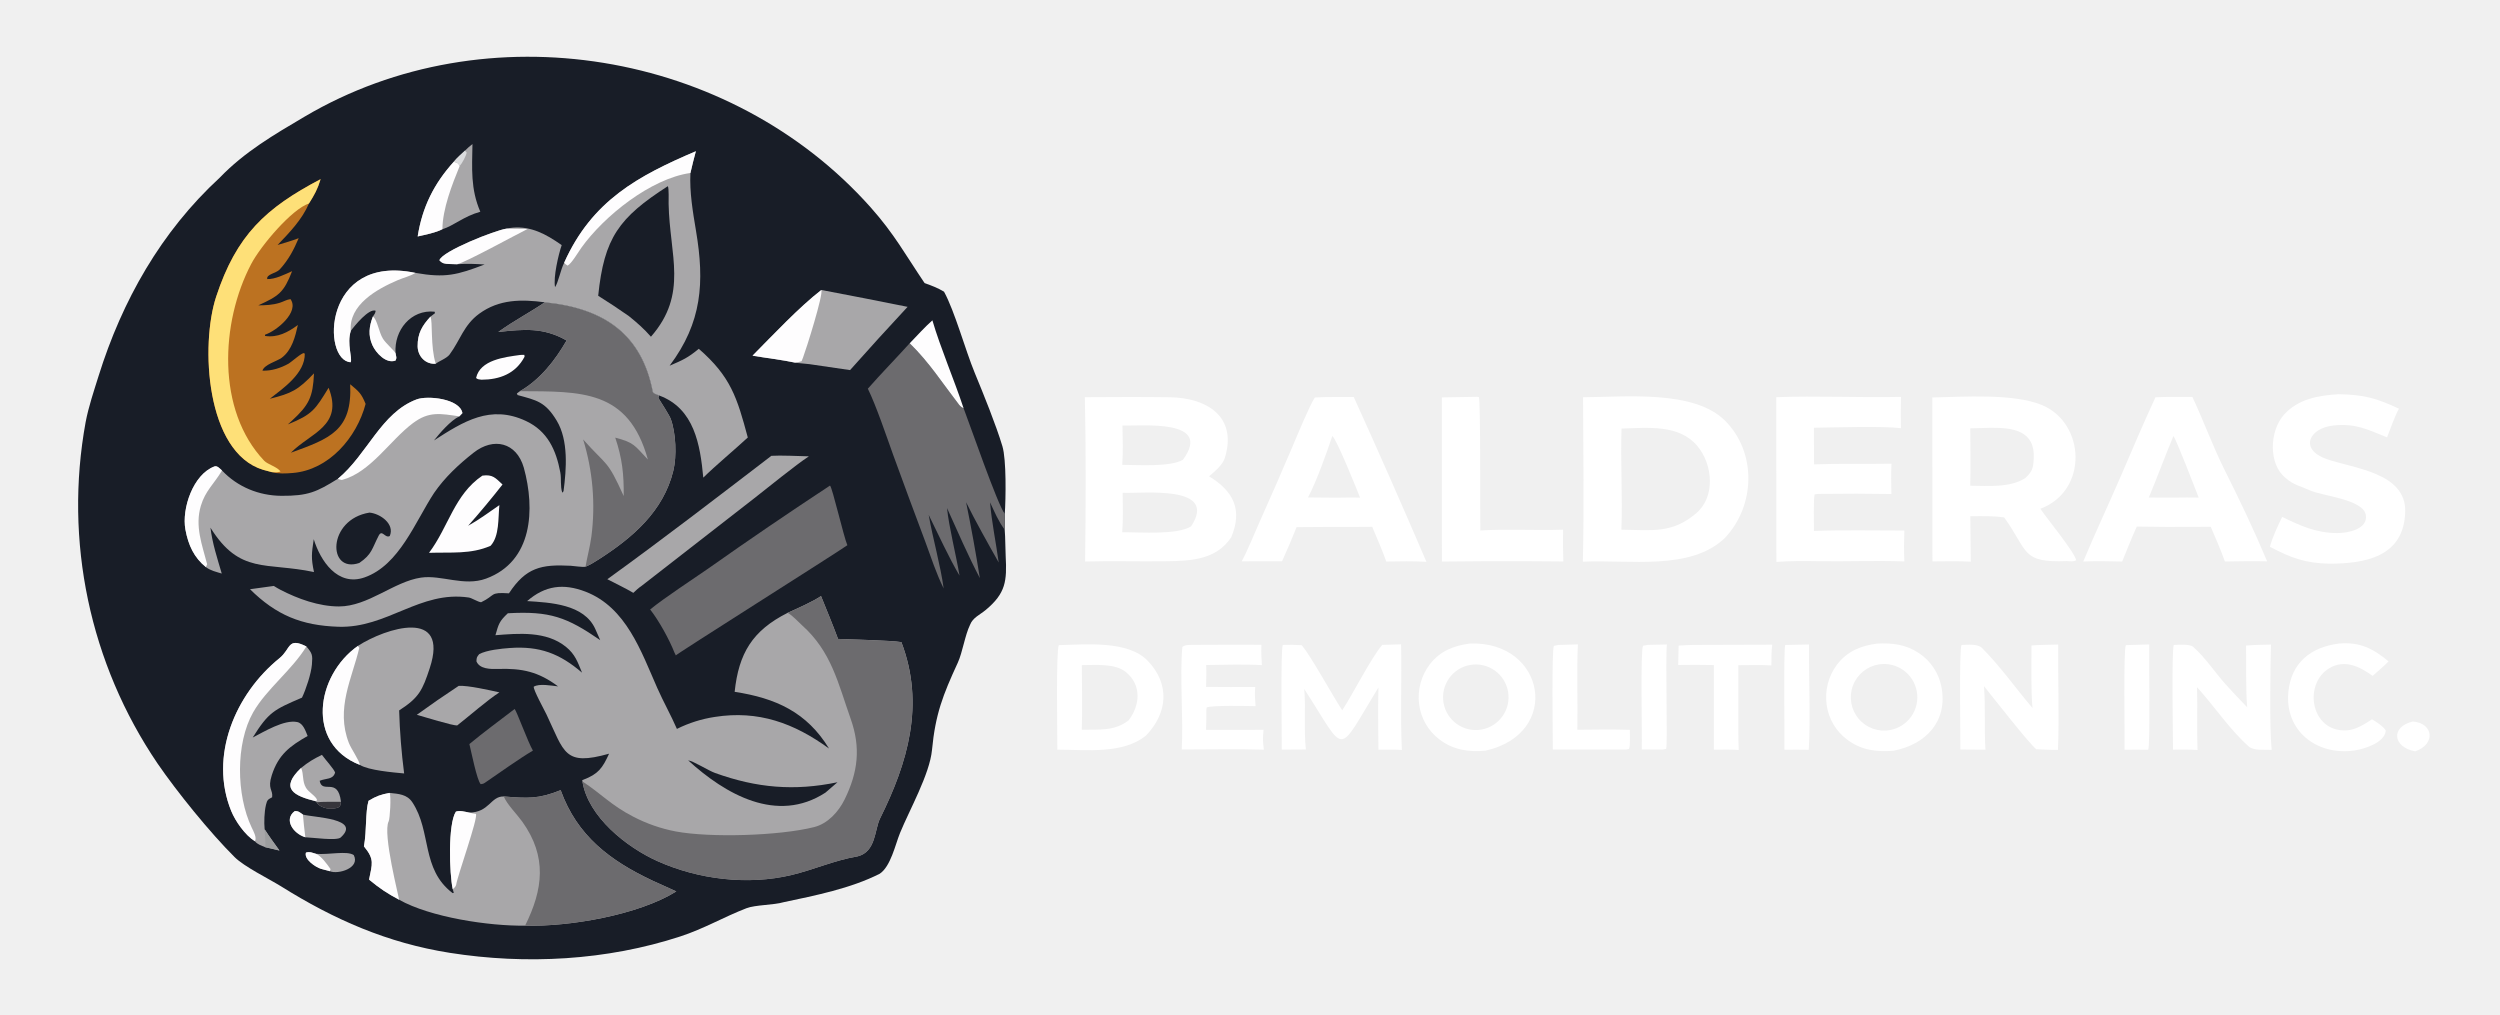
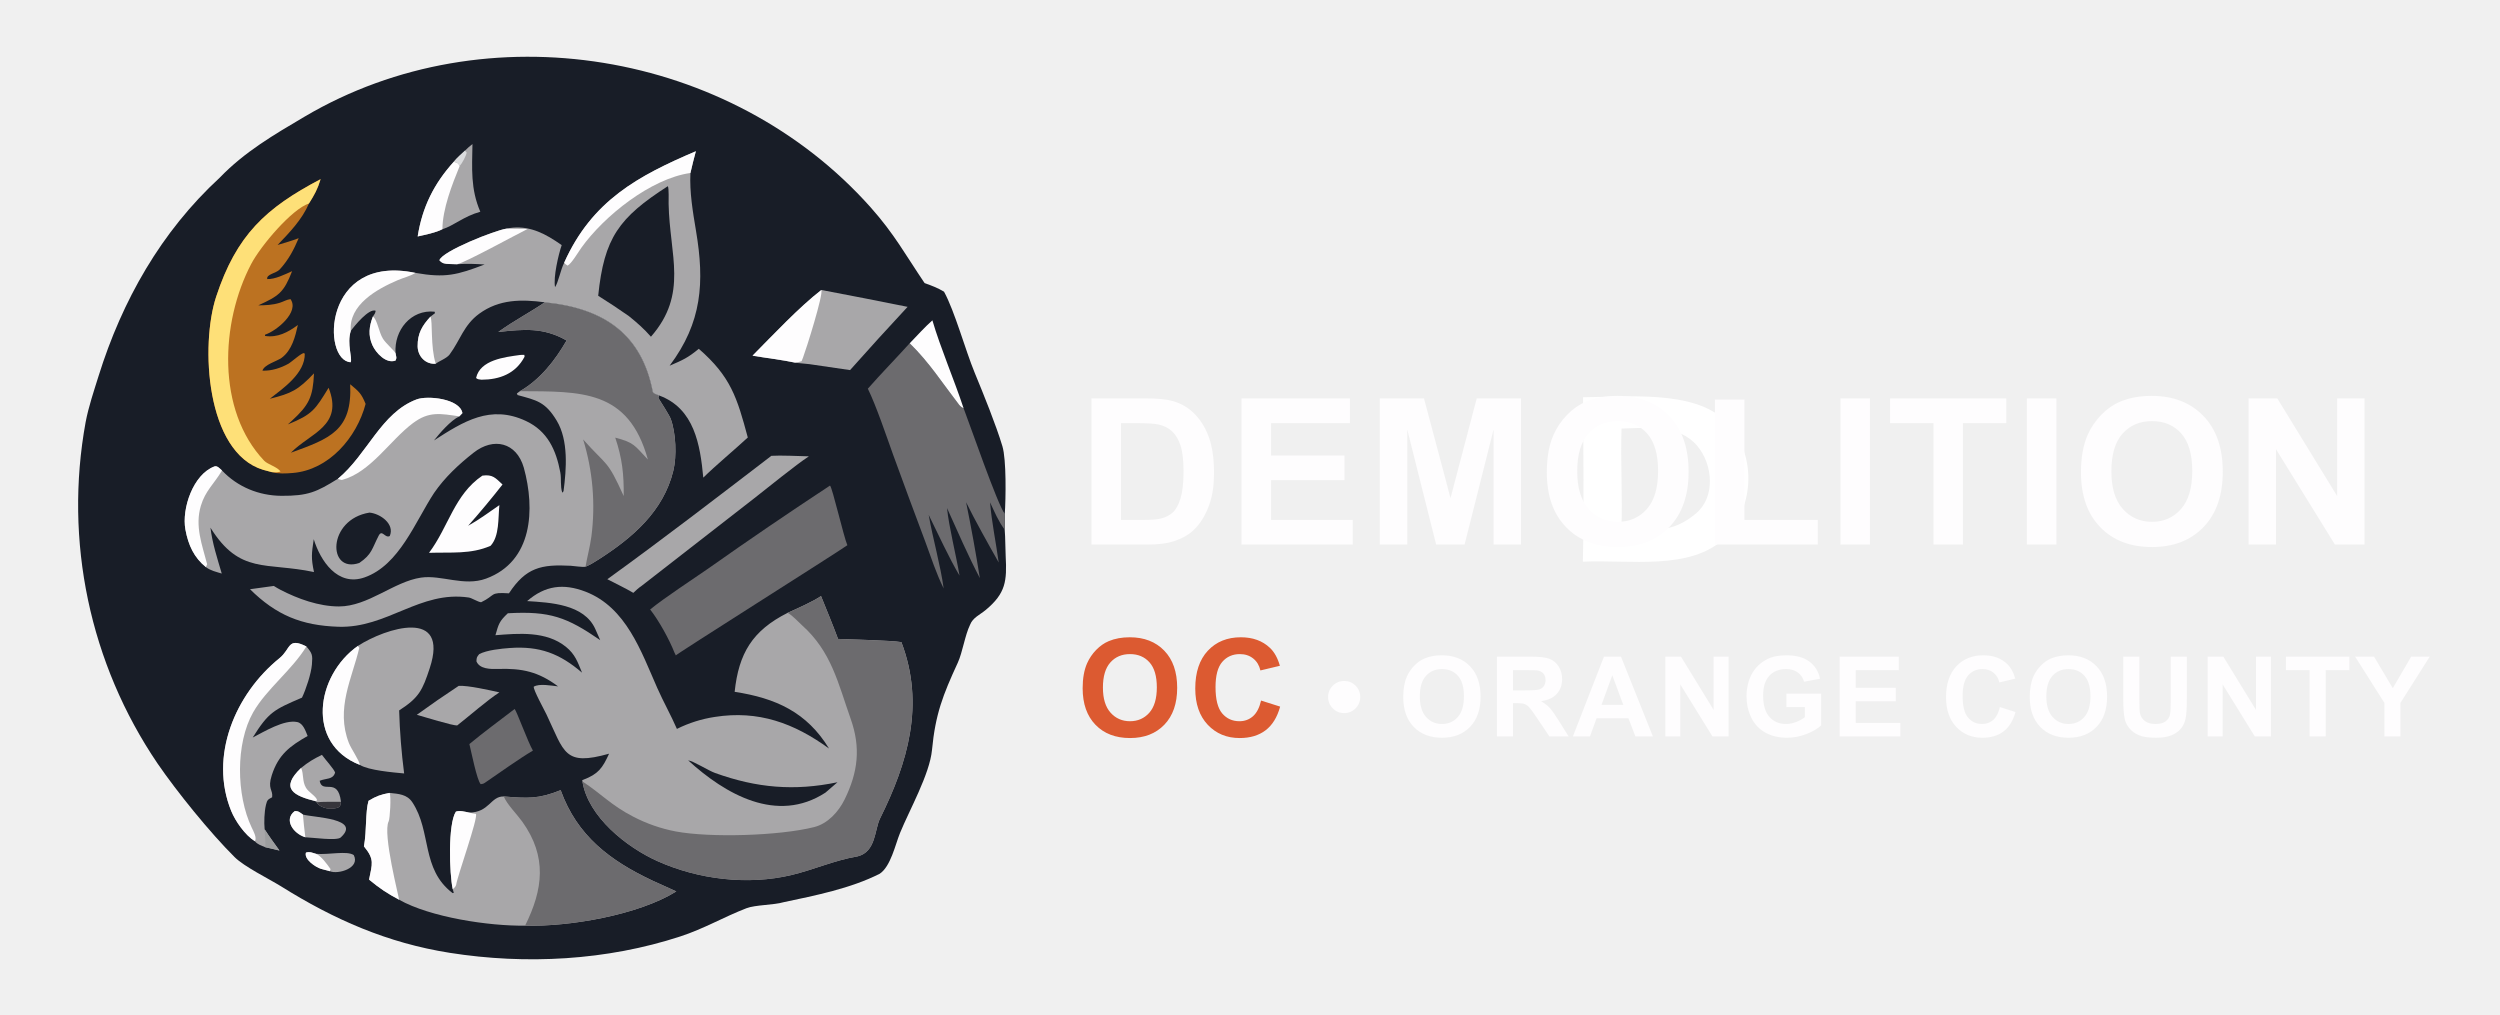
<svg xmlns="http://www.w3.org/2000/svg" width="202" height="82" viewBox="0 0 202 82" fill="none">
  <path d="M81.181 42.808C81.238 43.474 81.224 44.275 81.259 44.934C81.365 46.947 81.271 47.936 79.64 49.29C79.174 49.677 78.603 49.904 78.382 50.48C77.964 51.336 77.774 52.711 77.392 53.541C76.177 56.181 75.582 57.694 75.305 60.601C75.118 62.559 73.467 65.475 72.722 67.305C72.339 68.243 71.971 70.011 71.081 70.599C68.735 71.788 65.876 72.356 63.308 72.9C62.521 73.132 61.027 73.109 60.312 73.385C58.465 74.1 56.899 75.033 54.97 75.664C49.02 77.611 42.501 77.961 36.344 76.989C31.312 76.195 26.989 74.299 22.697 71.608C21.686 70.985 19.735 70.029 18.956 69.254C16.967 67.277 14.299 63.981 12.729 61.69C7.25 53.616 5.164 43.707 6.92 34.104C7.155 32.861 7.594 31.574 7.962 30.39C9.866 24.281 13.027 18.709 17.75 14.36C19.758 12.271 22.137 10.884 24.625 9.417C39.309 0.756 59.05 4.062 70.351 16.758C72.267 18.91 73.155 20.579 74.706 22.872C75.321 23.1 75.716 23.234 76.277 23.568C77.146 25.153 77.992 28.268 78.757 30.124C79.484 31.887 80.469 34.309 80.994 36.055C81.325 37.156 81.268 40.28 81.189 41.52L81.181 42.808Z" fill="#181D27" />
  <path d="M73.504 27.734C75.082 29.274 76.148 30.954 77.486 32.69C77.583 32.816 77.708 32.92 77.857 32.979C78.335 34.213 80.647 40.911 81.189 41.517L81.18 42.806C80.662 42.1 80.363 41.378 79.998 40.59C80.124 42.181 80.476 43.835 80.695 45.446C79.896 44.039 78.734 41.964 78.061 40.583C78.475 42.617 78.846 44.66 79.172 46.711C78.226 44.906 77.362 42.916 76.519 41.052C76.673 42.581 77.258 44.868 77.53 46.51C76.695 45.103 75.777 43.104 75.037 41.602C75.38 43.558 75.99 45.653 76.248 47.548C75.622 46.274 75.261 45.114 74.771 43.79C73.891 41.447 73.022 39.099 72.166 36.747C71.622 35.237 70.808 32.808 70.121 31.407C71.178 30.202 72.41 28.943 73.504 27.734Z" fill="#6C6B6E" />
  <path d="M73.504 27.737C74.049 27.171 74.761 26.388 75.337 25.883C75.978 28.082 77.112 30.718 77.857 32.982C77.707 32.923 77.583 32.819 77.485 32.693C76.147 30.957 75.082 29.277 73.504 27.737Z" fill="#FEFDFE" />
  <path d="M42.591 48.568C44.044 47.309 45.522 47.119 47.316 47.809C50.601 49.081 51.801 52.632 53.108 55.59C53.605 56.714 54.212 57.783 54.694 58.896C55.659 58.415 56.693 58.088 57.759 57.927C61.276 57.376 64.156 58.424 66.985 60.481C65.188 57.537 62.673 56.409 59.36 55.899C59.689 52.801 60.776 50.961 63.641 49.517C64.436 49.155 65.654 48.626 66.338 48.161C66.798 49.301 67.288 50.475 67.714 51.624C68.836 51.676 71.954 51.738 72.833 51.884C74.756 56.938 73.337 61.646 71.107 66.135C70.659 67.036 70.788 68.808 69.309 69.189C67.449 69.501 65.75 70.271 63.948 70.702C60.41 71.546 56.419 71.056 53.121 69.576C50.651 68.468 47.516 66.007 47.061 63.137L47.044 63.036L47.107 63.013C48.361 62.541 48.689 62.042 49.213 60.899C45.573 61.925 45.614 60.799 44.159 57.734C43.992 57.383 43.081 55.73 43.127 55.486C43.553 55.21 44.578 55.402 45.093 55.46C43.498 54.27 42.193 53.989 40.224 54.05C39.61 54.069 38.749 54.058 38.496 53.435C38.509 53.126 38.524 53.093 38.718 52.856C39.319 52.526 40.519 52.407 41.2 52.358C43.61 52.186 45.23 52.809 47.028 54.351C46.673 53.49 46.484 52.877 45.724 52.261C44.137 50.976 41.899 51.176 40.031 51.325C40.292 50.41 40.341 50.201 41.034 49.552C44.444 49.359 45.803 49.869 48.497 51.724C48.359 51.429 48.234 51.124 48.101 50.827C47.199 48.81 44.463 48.689 42.591 48.568Z" fill="#A8A7A9" />
  <path d="M66.338 48.164C66.797 49.304 67.287 50.478 67.713 51.627C68.835 51.679 71.953 51.741 72.832 51.887C74.755 56.941 73.336 61.649 71.106 66.138C70.659 67.04 70.788 68.811 69.309 69.192C67.448 69.504 65.749 70.275 63.948 70.705C60.409 71.55 56.418 71.059 53.121 69.58C50.65 68.471 47.515 66.01 47.06 63.14C48.567 64.123 49.381 65.07 51.158 65.982C52.239 66.547 53.398 66.951 54.596 67.18C57.371 67.701 62.953 67.539 65.781 66.829C66.886 66.552 67.754 65.594 68.245 64.596C69.324 62.398 69.564 60.427 68.74 58.1C67.719 55.213 67.189 52.653 64.798 50.516C64.467 50.22 64.023 49.714 63.641 49.52C64.435 49.158 65.654 48.629 66.338 48.164Z" fill="#6C6B6E" />
  <path d="M55.602 61.438C56.003 61.477 57.239 62.264 57.774 62.456C61.143 63.67 64.191 63.931 67.67 63.205L66.693 64.046C62.778 66.591 58.597 64.168 55.602 61.438Z" fill="#181D27" />
  <path d="M44.02 24.426C48.861 24.904 51.86 27.041 52.747 31.662C52.773 31.795 53.12 31.899 53.248 31.951L53.195 32.159C53.395 32.472 54.09 33.562 54.191 33.836C54.618 34.978 54.69 36.861 54.406 38.029C53.605 41.321 51.098 43.456 48.372 45.201C48.022 45.426 47.688 45.632 47.31 45.791C47.064 45.845 46.404 45.729 46.114 45.714C43.726 45.587 42.493 45.858 41.123 47.941C39.516 47.838 40.091 48.077 38.873 48.662C38.619 48.64 38.116 48.315 37.879 48.28C33.928 47.694 31.288 50.773 27.337 50.642C24.35 50.542 22.316 49.7 20.2 47.609L22.125 47.344C22.299 47.456 22.477 47.559 22.659 47.655C24.073 48.389 25.776 49 27.384 49.001C29.742 49.002 31.829 46.991 34.018 46.671C35.66 46.431 37.488 47.405 39.269 46.753C43.055 45.366 43.248 41.139 42.323 37.786C41.732 35.739 39.881 35.306 38.264 36.58C37.073 37.517 35.943 38.566 35.073 39.832C33.558 42.131 32.268 45.675 29.446 46.658C27.272 47.414 25.884 45.306 25.351 43.565C25.176 44.75 25.127 45.07 25.37 46.222C21.488 45.396 19.382 46.444 17.004 42.636C17.162 43.916 17.555 45.108 17.918 46.343C17.469 46.207 17.011 46.106 16.639 45.826C15.698 45.068 15.219 44.082 14.98 42.781C14.673 41.106 15.599 38.33 17.327 37.688C17.55 37.605 17.759 37.86 17.933 38.011C19.193 39.346 20.921 40.051 22.738 40.062C24.88 40.075 25.583 39.756 27.302 38.684C29.697 36.703 30.778 33.355 33.666 32.27C34.551 31.937 37.162 32.212 37.365 33.378L37.117 33.64C36.417 33.97 35.532 34.995 35.065 35.588C37.447 34.051 39.626 32.672 42.495 34.015C44.239 34.831 44.933 36.352 45.273 38.172C45.372 38.703 45.254 39.288 45.434 39.813L45.533 39.69C45.769 37.91 45.943 35.581 44.983 33.99C44.056 32.454 43.358 32.343 41.819 31.92L41.763 31.793L42.011 31.607C43.645 30.672 44.858 29.111 45.781 27.511C43.886 26.435 42.352 26.602 40.262 26.823C41.612 25.855 42.81 25.255 44.02 24.426Z" fill="#A8A7A9" />
  <path d="M44.02 24.426C48.861 24.904 51.86 27.041 52.747 31.662C52.773 31.795 53.12 31.899 53.248 31.951L53.195 32.159C53.395 32.472 54.09 33.562 54.191 33.836C54.618 34.978 54.69 36.861 54.406 38.029C53.605 41.321 51.099 43.456 48.372 45.201C48.022 45.426 47.688 45.632 47.311 45.791C47.451 44.953 47.658 44.263 47.785 43.343C48.125 40.714 47.897 38.041 47.117 35.508C49.096 37.726 49.042 37.086 50.395 40.08C50.417 38.342 50.276 37.03 49.711 35.359C51.254 35.77 51.246 35.964 52.348 37.129C50.782 31.463 46.96 31.634 42.011 31.607C43.645 30.672 44.858 29.111 45.781 27.511C43.886 26.435 42.352 26.602 40.262 26.823C41.612 25.855 42.81 25.255 44.02 24.426Z" fill="#6C6B6E" />
  <path d="M27.301 38.687C29.695 36.705 30.777 33.357 33.665 32.272C34.55 31.939 37.161 32.214 37.363 33.38L37.115 33.642C35.575 33.417 34.667 33.218 33.373 34.183C31.492 35.587 29.953 38.164 27.619 38.784C27.514 38.758 27.393 38.738 27.301 38.687Z" fill="#FEFDFE" />
  <path d="M16.639 45.826C15.698 45.068 15.219 44.082 14.98 42.781C14.673 41.106 15.599 38.33 17.327 37.688C17.55 37.605 17.759 37.86 17.933 38.011C17.925 38.028 17.918 38.045 17.911 38.062C17.295 39.096 16.589 39.659 16.229 40.869C15.736 42.527 16.325 43.993 16.737 45.591C16.699 45.681 16.667 45.76 16.639 45.826Z" fill="#FEFDFE" />
  <path d="M29.855 41.418C30.738 41.499 31.916 42.353 31.491 43.312C31.11 43.52 30.878 42.741 30.598 43.28C30.053 44.328 30.066 44.783 29.031 45.488C26.442 46.372 26.431 41.967 29.855 41.418Z" fill="#181D27" />
  <path d="M45.588 21.223C47.837 16.208 51.554 14.213 56.227 12.219C56.064 12.787 55.927 13.4 55.787 13.977C55.708 15.523 55.983 17.134 56.239 18.662C56.936 22.819 56.729 26.052 54.104 29.55C55.165 29.092 55.565 28.924 56.463 28.183C59.043 30.431 59.553 32.11 60.422 35.35C59.363 36.331 57.757 37.669 56.825 38.593C56.577 35.95 56.108 32.995 53.247 31.951C53.12 31.899 52.772 31.796 52.747 31.663C51.859 27.042 48.861 24.904 44.02 24.426C42.14 24.177 40.333 24.169 38.719 25.35C37.466 26.266 37.191 27.481 36.329 28.643C36.095 28.959 35.46 29.182 35.209 29.39C34.384 29.456 33.755 28.792 33.745 27.98C33.734 26.936 34.114 26.316 34.779 25.587L35.149 25.302L35.114 25.184C33.208 24.989 31.825 26.685 31.962 28.542C32.017 28.876 32.078 28.889 31.956 29.136C31.197 29.414 30.371 28.516 30.091 27.891C29.733 27.091 29.827 26.368 30.128 25.58C30.257 25.393 30.315 25.336 30.354 25.11C29.824 24.882 28.649 26.318 28.34 26.744C28.016 27.802 28.494 28.935 28.333 29.268C25.991 29.146 26.065 20.473 33.569 22.05C35.996 22.477 36.95 22.213 39.158 21.37C38.311 21.32 37.787 21.292 36.929 21.349C36.722 21.346 36.515 21.339 36.308 21.33C35.927 21.311 35.748 21.3 35.504 21.03C35.719 20.292 40.013 18.606 40.915 18.474C42.4 18.159 43.647 18.656 44.89 19.469C45.057 19.578 45.222 19.689 45.385 19.804C45.115 20.596 44.698 22.399 44.847 23.203C45.112 22.82 45.3 21.781 45.588 21.223Z" fill="#A8A7A9" />
  <path d="M45.586 21.223C47.835 16.208 51.552 14.213 56.225 12.219C56.062 12.787 55.925 13.4 55.785 13.977C52.595 14.426 48.81 17.445 46.963 20.033C46.691 20.415 46.179 21.298 45.861 21.461C45.743 21.381 45.665 21.343 45.586 21.223Z" fill="#FEFDFE" />
  <path d="M28.34 26.746C28.016 27.803 28.494 28.936 28.333 29.269C25.991 29.147 26.065 20.474 33.569 22.051C33.11 22.331 32.623 22.428 32.133 22.639C30.48 23.349 28.166 24.614 28.34 26.746Z" fill="#FEFDFE" />
  <path d="M36.929 21.352C36.722 21.349 36.515 21.342 36.308 21.333C35.927 21.314 35.748 21.302 35.504 21.032C35.719 20.295 40.013 18.609 40.916 18.477L42.63 18.499C41.675 18.97 37.598 21.215 36.929 21.352Z" fill="#FEFDFE" />
  <path d="M30.128 25.578C30.48 25.79 30.611 26.851 30.946 27.374C31.199 27.771 31.839 28.306 31.962 28.541C32.017 28.874 32.078 28.887 31.955 29.134C31.196 29.413 30.371 28.514 30.091 27.889C29.732 27.09 29.826 26.366 30.128 25.578Z" fill="#FEFDFE" />
  <path d="M34.778 25.586C34.979 25.953 34.763 28 35.208 29.389C34.383 29.455 33.754 28.791 33.744 27.979C33.733 26.935 34.113 26.315 34.778 25.586Z" fill="#FEFDFE" />
  <path d="M53.961 15.043C54.059 15.204 54.019 16.202 54.024 16.468C54.101 20.627 55.633 23.73 52.596 27.207C52.039 26.568 51.461 26.062 50.803 25.533C49.994 24.967 49.171 24.422 48.334 23.898C48.815 19.21 50.003 17.591 53.961 15.043Z" fill="#181D27" />
  <path d="M40.703 64.354C42.602 64.508 43.505 64.577 45.301 63.844C46.63 67.54 49.289 69.537 52.725 71.157C53.362 71.453 54.003 71.743 54.645 72.027C51.594 73.925 46.016 74.889 42.428 74.793C39.507 74.836 34.76 74.116 32.243 72.696C31.259 72.172 30.675 71.78 29.82 71.073C30.065 69.796 30.29 69.46 29.406 68.386C29.643 67.074 29.51 65.628 29.776 64.706C30.412 64.323 30.768 64.199 31.48 64.067C32.199 64.146 32.885 64.17 33.32 64.828C34.89 67.201 34.005 70.214 36.572 72.164L36.664 72.145C36.648 72.085 36.602 71.889 36.581 71.845C36.31 70.614 36.184 66.569 36.838 65.581C37.15 65.466 37.558 65.589 37.897 65.656C39.541 65.656 39.634 64.327 40.703 64.354Z" fill="#A8A7A9" />
  <path d="M40.703 64.354C42.602 64.508 43.505 64.577 45.3 63.844C46.63 67.54 49.288 69.537 52.724 71.157C53.362 71.453 54.002 71.743 54.645 72.027C51.594 73.925 46.016 74.889 42.427 74.793C43.883 71.87 44.229 69.221 42.196 66.385C41.765 65.784 40.971 65.002 40.703 64.354Z" fill="#6C6B6E" />
  <path d="M29.776 64.706C30.412 64.322 30.768 64.198 31.48 64.066C31.619 64.315 31.506 66.173 31.406 66.361C30.889 67.333 32.272 72.605 32.243 72.696C31.259 72.172 30.675 71.779 29.82 71.072C30.065 69.796 30.29 69.46 29.406 68.385C29.643 67.074 29.51 65.627 29.776 64.706Z" fill="#FEFDFE" />
  <path d="M36.58 71.843C36.309 70.612 36.183 66.567 36.836 65.579C37.148 65.463 37.556 65.587 37.895 65.653C38.111 65.708 38.236 65.732 38.456 65.765C38.637 66.119 36.98 70.714 36.86 71.48C36.839 71.611 36.696 71.765 36.58 71.843Z" fill="#FEFDFE" />
  <path d="M21.963 38.149C21.726 38.092 21.491 38.028 21.257 37.959C16.629 36.557 16.181 27.865 17.468 23.965C19.107 18.997 21.455 16.812 25.904 14.477C25.661 15.287 25.41 15.733 24.965 16.44C24.407 17.74 23.397 18.786 22.428 19.794C22.998 19.622 23.581 19.457 24.135 19.244C23.736 20.186 23.308 20.998 22.606 21.767C22.311 22.09 21.514 22.148 21.591 22.548C22.198 22.583 23.032 22.167 23.602 21.91C22.931 23.643 22.531 23.912 20.866 24.674C21.476 24.664 22.011 24.65 22.6 24.467C22.922 24.367 23.137 24.214 23.471 24.169C24.216 25.2 22.35 26.74 21.413 27.043L21.415 27.145C22.421 27.3 23.257 26.852 24.041 26.279L24.069 26.258C23.861 27.18 23.592 28.293 22.762 28.908C22.383 29.189 21.347 29.454 21.206 29.949C21.947 29.976 22.681 29.739 23.326 29.378C23.527 29.266 24.427 28.454 24.565 28.54L24.626 28.577C24.653 30.152 22.919 31.348 21.801 32.221C23.572 31.782 24.086 31.512 25.37 30.168C25.285 32.077 24.983 32.718 23.556 34.023C23.457 34.113 23.358 34.203 23.258 34.292C25.278 33.474 25.473 33.078 26.552 31.332C27.768 34.437 25.082 34.967 23.504 36.58C26.661 35.429 28.47 34.799 28.295 31.047C28.989 31.625 29.195 31.78 29.541 32.637C28.82 35.36 26.574 37.981 23.648 38.217C23.091 38.262 22.506 38.298 21.963 38.149Z" fill="#BC7221" />
  <path d="M21.963 38.149C21.726 38.092 21.491 38.028 21.257 37.959C16.629 36.557 16.181 27.865 17.468 23.965C19.107 18.997 21.455 16.812 25.904 14.477C25.661 15.287 25.41 15.733 24.965 16.44C23.588 16.887 21.068 19.859 20.295 21.332C17.819 26.049 17.479 33.159 21.353 37.235C21.621 37.517 22.464 37.75 22.661 38.102C22.374 38.182 22.258 38.165 21.963 38.149Z" fill="#FEE078" />
  <path d="M67.065 39.234C67.255 39.392 68.156 43.315 68.466 44.054C67.484 44.747 54.456 52.967 54.609 52.959L54.498 52.735C54.088 51.684 53.224 50.116 52.531 49.247C53.677 48.306 55.926 46.841 57.199 45.957C60.45 43.661 63.739 41.42 67.065 39.234Z" fill="#6C6B6E" />
  <path d="M28.91 52.192C31.186 50.729 36.33 49.099 34.724 53.984C34.138 55.77 33.863 56.365 32.251 57.403C32.301 59.106 32.436 60.805 32.654 62.495C31.775 62.413 29.774 62.246 29.073 61.801C24.69 60.083 25.533 54.578 28.91 52.192Z" fill="#A8A7A9" />
  <path d="M28.91 52.195L29.031 52.343C28.459 54.791 27.097 57.256 28.194 60.045C28.37 60.493 29.072 61.513 29.073 61.804C24.69 60.086 25.533 54.581 28.91 52.195Z" fill="#FEFDFE" />
  <path d="M20.594 67.971C19.8 67.479 19.018 66.352 18.686 65.538C16.872 61.094 19.012 56.071 22.576 53.187C23.521 52.422 23.218 51.462 24.758 52.234C25.236 52.8 25.268 52.921 25.203 53.695C25.14 54.446 24.722 55.7 24.401 56.369C22.13 57.346 21.712 57.527 20.419 59.593C21.342 59.116 22.976 58.119 24.019 58.342C24.493 58.444 24.688 59.055 24.857 59.467C23.416 60.287 22.499 60.975 21.963 62.629C21.594 63.769 22.072 63.79 21.989 64.419C21.675 64.592 21.588 64.603 21.489 65.038C21.355 65.623 21.327 66.421 21.383 67.011C21.762 67.601 22.17 68.156 22.581 68.723L21.416 68.449C21.119 68.324 20.788 68.222 20.594 67.971Z" fill="#A8A7A9" />
  <path d="M20.594 67.971C19.8 67.479 19.018 66.352 18.686 65.538C16.872 61.094 19.012 56.071 22.576 53.187C23.521 52.422 23.218 51.462 24.758 52.234C23.571 54.165 21.532 55.673 20.46 57.548C19.022 60.066 19.09 64.253 20.337 66.867C20.473 67.152 20.781 67.695 20.594 67.971Z" fill="#FEFDFE" />
  <path d="M21.383 67.012C21.763 67.602 22.171 68.156 22.582 68.724L21.416 68.449C21.501 68.246 21.382 67.393 21.383 67.012Z" fill="#9C9D9E" />
  <path d="M66.365 23.43C68.69 23.87 71.014 24.325 73.334 24.793C71.764 26.479 70.215 28.183 68.685 29.904L65.395 29.423C65.109 29.383 64.449 29.345 64.238 29.299C63.274 29.089 61.84 28.916 60.805 28.739C62.448 27.081 64.569 24.817 66.365 23.43Z" fill="#A8A7A9" />
  <path d="M66.365 23.43C66.534 23.808 65.13 28.254 64.886 28.887C64.848 28.986 64.808 29.085 64.768 29.183C64.556 29.248 64.466 29.279 64.238 29.299C63.274 29.089 61.84 28.916 60.805 28.739C62.448 27.081 64.569 24.817 66.365 23.43Z" fill="#FEFDFE" />
  <path d="M62.327 36.83C63.056 36.779 64.574 36.854 65.36 36.872C64.332 37.532 61.936 39.491 60.881 40.309L51.81 47.364C51.593 47.499 51.365 47.725 51.173 47.903C50.582 47.551 49.701 47.128 49.072 46.801C53.617 43.52 57.878 40.234 62.327 36.83Z" fill="#A8A7A9" />
  <path d="M38.977 38.431C39.809 38.316 40.03 38.614 40.604 39.147C39.711 40.287 38.783 41.4 37.823 42.484C38.643 42.031 39.568 41.355 40.35 40.814C40.241 41.873 40.364 43.308 39.641 44.099C38.043 44.803 36.426 44.606 34.664 44.669C36.241 42.579 36.704 39.967 38.977 38.431Z" fill="#FEFDFE" />
  <path d="M37.566 12.175C37.788 11.957 37.931 11.83 38.175 11.637C38.144 13.607 38.01 15.257 38.809 17.108C37.458 17.484 36.66 18.24 35.747 18.52C35.207 18.803 34.362 18.967 33.748 19.107C34.122 16.723 35.075 14.83 36.668 13.067C36.895 12.78 37.29 12.434 37.566 12.175Z" fill="#A8A7A9" />
  <path d="M36.668 13.066C37.027 13.214 36.984 13.132 37.143 13.413C36.528 14.911 35.757 16.881 35.747 18.519C35.207 18.803 34.362 18.966 33.748 19.106C34.122 16.723 35.075 14.829 36.668 13.066Z" fill="#FEFDFE" />
  <path d="M37.566 12.172L37.707 12.327C37.657 12.613 37.326 13.222 37.143 13.41C36.984 13.129 37.027 13.211 36.668 13.063C36.895 12.776 37.29 12.43 37.566 12.172Z" fill="#DBDCDE" />
  <path d="M41.584 57.285C41.773 57.516 42.655 59.958 43.06 60.648C41.872 61.35 40.343 62.46 39.169 63.256C39.036 63.34 38.992 63.337 38.841 63.362C38.534 63.043 38.085 60.757 37.926 60.12C39.036 59.192 40.423 58.18 41.584 57.285Z" fill="#6C6B6E" />
  <path d="M37.064 55.417C37.831 55.373 39.56 55.77 40.351 55.944C39.367 56.579 37.935 57.839 36.948 58.612C36.596 58.653 34.22 57.905 33.678 57.756C34.789 56.951 35.918 56.171 37.064 55.417Z" fill="#A8A7A9" />
  <path d="M26.012 60.992C26.284 61.377 26.997 62.148 27.077 62.424C26.902 63.009 26.374 62.865 25.829 63.086C26.03 64.209 27.307 62.722 27.551 64.784C27.526 64.911 27.512 65.156 27.407 65.208C26.863 65.476 25.912 65.356 25.58 64.822L25.535 64.747C23.719 64.302 22.582 63.711 24.331 62.048C24.898 61.58 25.349 61.316 26.012 60.992Z" fill="#A8A7A9" />
  <path d="M24.331 62.047C24.563 62.599 24.401 63.108 24.729 63.662C24.938 64.015 25.53 64.326 25.616 64.637L25.535 64.745C23.719 64.3 22.582 63.709 24.331 62.047Z" fill="#FEFDFE" />
  <path d="M25.58 64.823C26.07 64.769 27.025 64.79 27.551 64.786C27.526 64.913 27.512 65.158 27.407 65.21C26.863 65.478 25.912 65.358 25.58 64.823Z" fill="#36353B" />
  <path d="M24.671 67.652C23.682 67.348 22.912 66.214 23.814 65.538C24.102 65.512 24.237 65.648 24.475 65.817C25.406 66.066 29.232 66.119 27.528 67.669C27.214 67.955 25.195 67.666 24.671 67.652Z" fill="#A8A7A9" />
  <path d="M24.671 67.652C23.682 67.348 22.912 66.214 23.814 65.538C24.102 65.512 24.237 65.648 24.475 65.817C24.528 66.43 24.593 67.042 24.671 67.652Z" fill="#FEFDFE" />
  <path d="M26.652 70.394C26.415 70.337 26.179 70.274 25.945 70.205C25.496 70.072 24.544 69.427 24.721 68.889C25.066 68.799 25.162 68.887 25.534 68.989C26.561 69.081 28.026 68.719 28.582 69.088C29.135 70.148 27.3 70.673 26.652 70.394Z" fill="#A8A7A9" />
  <path d="M26.652 70.394C26.415 70.337 26.179 70.274 25.945 70.205C25.496 70.072 24.544 69.427 24.721 68.889C25.066 68.799 25.162 68.887 25.534 68.989C25.932 69.135 26.458 69.863 26.709 70.225L26.652 70.394Z" fill="#FEFDFE" />
  <path d="M42.009 28.684C42.112 28.666 42.258 28.673 42.367 28.674L42.385 28.823C41.664 30.198 40.368 30.675 38.907 30.681C38.72 30.658 38.608 30.665 38.467 30.544C38.789 29.066 40.813 28.853 42.009 28.684Z" fill="#FEFDFE" />
  <path d="M127.911 32.097C131.304 32.083 136.879 31.476 139.398 34.005C141.934 36.55 141.858 40.842 139.366 43.472C136.576 46.135 131.679 45.205 127.895 45.385C127.996 41.071 127.928 36.433 127.911 32.097ZM131.008 42.799C133.483 42.831 135.109 43.128 137.046 41.477C138.625 40.148 138.4 37.534 137.148 36.039C135.667 34.269 133.129 34.568 131.019 34.629C130.932 37.292 131.111 40.177 131.008 42.799Z" fill="white" />
-   <path d="M87.656 32.093C89.938 32.082 92.063 32.064 94.522 32.098C97.416 32.138 100.007 33.593 98.972 36.982C98.787 37.586 98.18 38.059 97.692 38.487C99.667 39.687 100.421 41.185 99.481 43.418C98.257 45.237 96.242 45.321 94.232 45.348C92.046 45.377 89.862 45.311 87.676 45.37C87.733 41.155 87.751 36.291 87.656 32.093ZM90.675 43.005C92.169 42.996 95.105 43.241 96.243 42.528C98.474 39.13 92.325 39.901 90.711 39.817C90.72 40.837 90.758 41.999 90.675 43.005ZM90.678 37.56C91.973 37.563 94.565 37.751 95.582 37.145C98.046 33.797 92.188 34.448 90.694 34.379C90.717 35.427 90.751 36.515 90.678 37.56Z" fill="white" />
-   <path d="M156.131 32.116C158.666 32.064 162.675 31.779 164.967 32.719C168.511 34.172 168.754 39.654 164.861 41.109C165.401 41.915 167.608 44.584 167.755 45.264C167.553 45.404 167.276 45.349 167.011 45.336C163.293 45.472 163.938 44.599 161.94 41.81C161.033 41.674 160.121 41.706 159.202 41.712C159.207 42.936 159.22 44.159 159.239 45.383C158.247 45.326 157.143 45.356 156.141 45.362L156.131 32.116ZM159.194 39.247C160.619 39.257 162.439 39.426 163.658 38.617C164.213 38.085 164.283 37.831 164.326 37.074C164.456 34.793 162.659 34.55 160.861 34.566C160.306 34.575 159.752 34.589 159.197 34.609C159.204 36.127 159.239 37.736 159.194 39.247Z" fill="white" />
-   <path d="M106.239 32.118C107.137 32.056 108.455 32.087 109.384 32.08C111.389 36.497 113.347 40.935 115.255 45.394C114.161 45.33 113.106 45.356 112.01 45.372C111.726 44.536 111.224 43.407 110.875 42.567L109.606 42.575C107.992 42.572 106.378 42.578 104.764 42.593C104.394 43.521 104.003 44.439 103.591 45.348L100.332 45.354C100.808 44.47 101.368 43.085 101.793 42.128C102.693 40.122 103.574 38.106 104.434 36.082C104.792 35.236 105.812 32.763 106.239 32.118ZM105.686 40.194L107.936 40.214C108.55 40.21 109.292 40.185 109.895 40.211C109.679 39.675 108.01 35.486 107.652 35.229C107.173 36.638 106.397 38.856 105.686 40.194Z" fill="white" />
-   <path d="M174.161 32.102C175.012 32.049 176.265 32.08 177.147 32.075C178.038 33.977 178.816 36.105 179.732 37.94C180.985 40.445 182.098 42.765 183.184 45.356C182.058 45.327 180.901 45.354 179.771 45.369C179.487 44.534 178.98 43.398 178.629 42.563L177.422 42.571C175.832 42.584 174.242 42.577 172.652 42.547C172.25 43.425 171.844 44.469 171.471 45.372C170.405 45.35 169.39 45.321 168.326 45.371C169.293 43.06 170.376 40.754 171.372 38.451C172.292 36.323 173.183 34.204 174.161 32.102ZM173.623 40.202L175.733 40.207C176.353 40.204 177.043 40.185 177.656 40.205C177.381 39.523 175.838 35.476 175.61 35.236C174.927 36.876 174.321 38.536 173.623 40.202Z" fill="white" />
-   <path d="M143.52 32.093C146.708 31.971 150.322 32.14 153.601 32.069C153.58 32.911 153.577 33.754 153.595 34.597C152.155 34.414 148.14 34.54 146.563 34.562L146.575 37.521C148.565 37.446 150.803 37.502 152.833 37.468C152.786 38.279 152.812 39.104 152.825 39.917C150.962 39.884 149.099 39.881 147.236 39.907C146.973 39.895 146.88 39.909 146.624 39.945C146.522 40.28 146.566 42.411 146.568 42.9C148.879 42.812 151.535 42.87 153.872 42.868C153.842 43.768 153.831 44.459 153.871 45.364C151.551 45.276 149.155 45.383 146.827 45.343C145.769 45.324 144.582 45.324 143.531 45.403L143.52 32.093Z" fill="white" />
-   <path d="M188.958 31.852C191.048 31.896 191.97 32.16 193.834 33.023C193.503 33.624 193.131 34.673 192.873 35.341C191.319 34.706 190.308 34.187 188.546 34.379C186.562 34.594 185.753 36.306 187.994 37.094C190.131 37.844 194.411 38.177 194.341 41.332C194.258 45.02 191.055 45.54 188.218 45.547C186.231 45.504 185.109 45.074 183.406 44.179C183.617 43.406 184.045 42.49 184.399 41.767C185.887 42.486 187.123 43.057 188.816 43.072C189.703 43.08 191.325 42.764 191.163 41.632C190.976 40.336 187.674 40.093 186.633 39.617C185.929 39.296 185.294 39.176 184.696 38.633C183.26 37.514 183.376 34.804 184.547 33.506C185.697 32.233 187.299 31.957 188.958 31.852Z" fill="white" />
-   <path d="M151.683 52.001C152.913 51.943 154.007 52.07 155.056 52.776C155.997 53.402 156.65 54.379 156.866 55.49C157.404 58.285 155.611 60.157 152.982 60.663C151.593 60.764 150.39 60.618 149.243 59.756C148.34 59.079 147.745 58.067 147.593 56.948C147.432 55.795 147.734 54.627 148.433 53.697C149.265 52.611 150.37 52.169 151.683 52.001ZM152.736 58.986C154.177 58.711 155.131 57.33 154.881 55.883C154.63 54.435 153.267 53.456 151.818 53.683C150.86 53.833 150.056 54.489 149.716 55.4C149.376 56.311 149.553 57.334 150.179 58.078C150.805 58.821 151.782 59.168 152.736 58.986Z" fill="white" />
-   <path d="M118.773 51.997C124.86 51.774 126.224 59.263 120.022 60.657C118.654 60.779 117.41 60.594 116.292 59.737C115.389 59.046 114.802 58.02 114.663 56.89C114.519 55.747 114.831 54.592 115.529 53.677C116.368 52.595 117.463 52.169 118.773 51.997ZM119.688 58.951C121.126 58.706 122.095 57.341 121.854 55.9C121.612 54.458 120.252 53.485 118.812 53.724C117.369 53.963 116.393 55.331 116.635 56.777C116.878 58.222 118.245 59.197 119.688 58.951Z" fill="white" />
-   <path d="M85.558 52.127C87.725 52.073 91.141 51.736 92.731 53.387C94.549 55.274 94.353 57.608 92.598 59.43C90.734 60.947 87.827 60.58 85.432 60.572C85.442 59.519 85.311 52.502 85.558 52.127ZM87.407 58.964C88.838 58.932 90.062 59.093 91.196 58.198C92.119 56.983 92.266 55.353 90.963 54.296C90.088 53.587 88.51 53.74 87.411 53.742C87.412 55.352 87.469 57.386 87.407 58.964Z" fill="white" />
-   <path d="M119.339 32.062L119.492 32.085C119.642 32.356 119.582 41.679 119.611 42.863C121.68 42.728 124.13 42.875 126.295 42.797C126.285 43.679 126.284 44.484 126.317 45.367L124.032 45.348C121.523 45.332 119.015 45.341 116.506 45.374L116.502 32.11L119.339 32.062Z" fill="white" />
-   <path d="M111.689 52.107L113.207 52.062C113.272 54.844 113.137 57.851 113.271 60.595C112.72 60.558 111.946 60.576 111.379 60.572L111.358 58.637C111.344 57.605 111.351 56.574 111.379 55.543C107.931 61.169 108.854 61.032 105.38 55.664C105.523 57.23 105.34 59.002 105.516 60.558L103.567 60.569C103.578 59.501 103.465 52.553 103.65 52.109C104.219 52.087 104.615 52.1 105.184 52.134C105.958 53.064 107.625 56.127 108.452 57.393C109.29 56.124 110.816 53.099 111.689 52.107Z" fill="white" />
-   <path d="M164.143 52.154C164.815 52.1 165.615 52.097 166.3 52.078C166.278 54.821 166.394 57.884 166.283 60.591C165.703 60.598 165.106 60.564 164.524 60.538C163.878 59.984 160.999 56.307 160.303 55.437C160.439 57.029 160.319 58.901 160.423 60.576L158.397 60.562C158.407 59.539 158.287 52.463 158.492 52.115C158.962 52.099 159.793 52.002 160.147 52.357C161.627 53.84 162.855 55.6 164.225 57.207C164.093 55.812 164.146 53.623 164.143 52.154Z" fill="white" />
-   <path d="M181.48 52.163C182.147 52.102 182.825 52.096 183.496 52.082C183.446 53.833 183.366 58.927 183.552 60.59C183.21 60.592 182.867 60.588 182.524 60.576C182.265 60.565 181.899 60.49 181.706 60.32C180.176 58.974 178.888 57.022 177.52 55.527C177.569 57.203 177.496 58.899 177.559 60.601C177.001 60.55 176.163 60.572 175.582 60.571C175.576 59.501 175.458 52.604 175.641 52.114C176.01 52.099 176.927 52.021 177.206 52.266C178.202 53.139 178.951 54.317 179.842 55.305C180.413 55.937 180.983 56.538 181.574 57.151C181.445 55.72 181.511 53.668 181.48 52.163Z" fill="white" />
-   <path d="M96.464 52.105C98.284 52.093 100.104 52.091 101.924 52.098C101.896 52.713 101.92 53.125 101.962 53.742C100.564 53.66 98.881 53.718 97.46 53.734C97.484 54.335 97.466 54.901 97.451 55.502C98.763 55.522 100.106 55.508 101.421 55.509C101.377 56.113 101.403 56.449 101.45 57.056C100.849 57.05 97.957 56.973 97.501 57.163L97.471 57.375C97.486 57.908 97.463 58.44 97.447 58.973L102.095 58.97C102.026 59.675 102.03 59.87 102.121 60.573C100.02 60.505 97.61 60.561 95.485 60.56C95.624 58.057 95.314 54.643 95.536 52.269C95.764 52.079 96.153 52.113 96.464 52.105Z" fill="white" />
-   <path d="M189.005 51.996C190.704 51.863 191.741 52.404 192.994 53.439C192.665 53.79 192.085 54.277 191.71 54.611C190.669 53.859 189.451 53.252 188.206 53.992C186.269 55.145 186.602 58.549 188.946 58.975C190.034 59.173 190.795 58.687 191.658 58.117C191.975 58.306 192.609 58.715 192.771 59.033C192.693 60.006 191.046 60.522 190.219 60.64C187.227 61.068 184.588 59.077 184.9 55.907C185.135 53.531 186.725 52.285 189.005 51.996Z" fill="white" />
-   <path d="M136.815 52.11L143.196 52.09C143.125 52.651 143.133 53.203 143.129 53.767C142.348 53.713 141.259 53.746 140.456 53.747V58.943C140.449 59.492 140.472 60.048 140.488 60.598C139.91 60.55 139.08 60.575 138.482 60.576V53.736C137.52 53.717 136.559 53.715 135.598 53.731L135.632 52.164C135.947 52.133 136.484 52.124 136.815 52.11Z" fill="white" />
-   <path d="M125.919 52.113L127.493 52.066C127.392 54.188 127.49 56.784 127.45 58.965C128.867 58.95 130.275 58.927 131.692 58.972C131.688 59.325 131.744 60.269 131.622 60.511L131.403 60.562L125.469 60.562C125.469 59.513 125.366 52.483 125.557 52.184L125.919 52.113Z" fill="white" />
-   <path d="M171.77 52.126L173.654 52.07C173.626 53.091 173.747 60.207 173.578 60.58C172.96 60.564 172.287 60.579 171.664 60.58C171.688 59.553 171.563 52.443 171.77 52.126Z" fill="white" />
-   <path d="M133.144 52.106L134.686 52.074C134.556 53.286 134.761 60.178 134.624 60.51L134.364 60.562L132.655 60.558C132.693 59.446 132.536 52.512 132.759 52.178L133.144 52.106Z" fill="white" />
-   <path d="M144.246 52.114L146.168 52.074C146.142 54.665 146.298 58.089 146.148 60.583C145.52 60.564 144.815 60.58 144.181 60.58C144.207 59.406 144.097 52.73 144.246 52.114Z" fill="white" />
-   <path d="M194.96 58.297C196.62 58.431 196.837 60.126 195.147 60.71C193.322 60.366 193.151 58.719 194.96 58.297Z" fill="white" />
+   <path d="M88.192 32.189H92.551Q94.025 32.189 94.799 32.415Q95.838 32.721 96.579 33.502Q97.321 34.284 97.707 35.416Q98.094 36.548 98.094 38.207Q98.094 39.666 97.731 40.721Q97.288 42.01 96.467 42.808Q95.846 43.412 94.791 43.75Q94.001 44.0 92.68 44.0H88.192ZM90.577 34.187V42.01H92.358Q93.357 42.01 93.8 41.897Q94.38 41.752 94.763 41.406Q95.145 41.059 95.387 40.266Q95.629 39.472 95.629 38.103Q95.629 36.733 95.387 36Q95.145 35.267 94.71 34.856Q94.275 34.445 93.606 34.3Q93.107 34.187 91.649 34.187ZM100.316 44.0V32.189H109.074V34.187H102.701V36.805H108.631V38.795H102.701V42.01H109.299V44.0ZM111.489 44.0V32.189H115.058L117.202 40.246L119.32 32.189H122.898V44.0H120.682V34.703L118.338 44.0H116.041L113.705 34.703V44.0ZM124.983 38.167Q124.983 36.362 125.523 35.138Q125.925 34.235 126.622 33.518Q127.319 32.801 128.149 32.455Q129.253 31.988 130.695 31.988Q133.305 31.988 134.872 33.607Q136.439 35.226 136.439 38.111Q136.439 40.971 134.884 42.586Q133.329 44.201 130.727 44.201Q128.093 44.201 126.538 42.594Q124.983 40.987 124.983 38.167ZM127.44 38.086Q127.44 40.093 128.367 41.128Q129.293 42.163 130.719 42.163Q132.145 42.163 133.06 41.136Q133.974 40.109 133.974 38.054Q133.974 36.024 133.084 35.025Q132.194 34.026 130.719 34.026Q129.245 34.026 128.342 35.037Q127.44 36.048 127.44 38.086ZM138.565 44.0V32.286H140.95V42.01H146.879V44.0ZM148.707 44.0V32.189H151.092V44.0ZM156.222 44.0V34.187H152.718V32.189H162.104V34.187H158.607V44.0ZM163.77 44.0V32.189H166.155V44.0ZM168.143 38.167Q168.143 36.362 168.683 35.138Q169.086 34.235 169.783 33.518Q170.48 32.801 171.309 32.455Q172.413 31.988 173.855 31.988Q176.466 31.988 178.033 33.607Q179.6 35.226 179.6 38.111Q179.6 40.971 178.045 42.586Q176.49 44.201 173.888 44.201Q171.253 44.201 169.698 42.594Q168.143 40.987 168.143 38.167ZM170.6 38.086Q170.6 40.093 171.527 41.128Q172.454 42.163 173.88 42.163Q175.306 42.163 176.22 41.136Q177.134 40.109 177.134 38.054Q177.134 36.024 176.244 35.025Q175.354 34.026 173.88 34.026Q172.405 34.026 171.503 35.037Q170.6 36.048 170.6 38.086ZM181.685 44.0V32.189H184.005L188.839 40.076V32.189H191.055V44.0H188.662L183.901 36.298V44.0Z" fill="#FEFDFE" />
+   <path d="M87.478 55.611Q87.478 54.408 87.838 53.592Q88.106 52.99 88.571 52.512Q89.036 52.034 89.589 51.803Q90.325 51.492 91.286 51.492Q93.026 51.492 94.071 52.571Q95.116 53.651 95.116 55.574Q95.116 57.48 94.079 58.557Q93.042 59.634 91.308 59.634Q89.551 59.634 88.515 58.563Q87.478 57.491 87.478 55.611ZM89.116 55.558Q89.116 56.895 89.734 57.585Q90.352 58.275 91.302 58.275Q92.253 58.275 92.863 57.591Q93.472 56.906 93.472 55.536Q93.472 54.183 92.879 53.517Q92.285 52.851 91.302 52.851Q90.319 52.851 89.718 53.525Q89.116 54.199 89.116 55.558ZM101.895 56.605 103.436 57.094Q103.082 58.383 102.257 59.009Q101.433 59.634 100.165 59.634Q98.597 59.634 97.587 58.563Q96.577 57.491 96.577 55.633Q96.577 53.667 97.592 52.579Q98.607 51.492 100.262 51.492Q101.707 51.492 102.609 52.346Q103.146 52.851 103.415 53.796L101.841 54.172Q101.701 53.56 101.258 53.205Q100.815 52.851 100.181 52.851Q99.306 52.851 98.76 53.479Q98.215 54.107 98.215 55.515Q98.215 57.008 98.752 57.642Q99.29 58.275 100.149 58.275Q100.783 58.275 101.239 57.873Q101.696 57.47 101.895 56.605Z" fill="#DC5A31" />
+   <path d="M109.907 56.318Q109.907 56.859 109.527 57.239Q109.147 57.619 108.611 57.619Q108.07 57.619 107.69 57.237Q107.31 56.854 107.31 56.318Q107.31 55.782 107.69 55.402Q108.07 55.022 108.611 55.022Q109.147 55.022 109.527 55.4Q109.907 55.778 109.907 56.318ZM113.382 56.318Q113.382 55.334 113.676 54.666Q113.896 54.174 114.276 53.783Q114.656 53.392 115.109 53.203Q115.711 52.948 116.498 52.948Q117.922 52.948 118.776 53.831Q119.631 54.714 119.631 56.288Q119.631 57.848 118.783 58.729Q117.935 59.61 116.515 59.61Q115.078 59.61 114.23 58.733Q113.382 57.856 113.382 56.318ZM114.722 56.274Q114.722 57.369 115.228 57.933Q115.733 58.498 116.511 58.498Q117.289 58.498 117.788 57.938Q118.286 57.377 118.286 56.257Q118.286 55.149 117.801 54.604Q117.315 54.06 116.511 54.06Q115.707 54.06 115.215 54.611Q114.722 55.163 114.722 56.274ZM120.951 59.5V53.058H123.688Q124.721 53.058 125.189 53.231Q125.657 53.405 125.938 53.849Q126.22 54.292 126.22 54.864Q126.22 55.589 125.793 56.061Q125.367 56.534 124.519 56.657Q124.941 56.903 125.215 57.197Q125.49 57.492 125.956 58.243L126.743 59.5H125.187L124.246 58.098Q123.745 57.347 123.561 57.151Q123.376 56.956 123.17 56.883Q122.963 56.811 122.515 56.811H122.251V59.5ZM122.251 55.782H123.214Q124.15 55.782 124.383 55.703Q124.616 55.624 124.747 55.431Q124.879 55.237 124.879 54.947Q124.879 54.622 124.706 54.422Q124.532 54.222 124.216 54.169Q124.057 54.147 123.266 54.147H122.251ZM133.555 59.5H132.14L131.578 58.037H129.002L128.471 59.5H127.091L129.6 53.058H130.976ZM131.16 56.951 130.273 54.561 129.402 56.951ZM134.558 59.5V53.058H135.824L138.461 57.36V53.058H139.669V59.5H138.364L135.767 55.299V59.5ZM144.342 57.131V56.046H147.145V58.612Q146.737 59.008 145.961 59.309Q145.186 59.61 144.39 59.61Q143.379 59.61 142.628 59.186Q141.876 58.762 141.498 57.973Q141.121 57.184 141.121 56.257Q141.121 55.25 141.542 54.468Q141.964 53.686 142.777 53.269Q143.397 52.948 144.32 52.948Q145.519 52.948 146.194 53.451Q146.869 53.954 147.062 54.842L145.77 55.083Q145.634 54.609 145.258 54.334Q144.882 54.06 144.32 54.06Q143.467 54.06 142.964 54.6Q142.461 55.141 142.461 56.204Q142.461 57.351 142.971 57.925Q143.48 58.498 144.307 58.498Q144.715 58.498 145.126 58.338Q145.537 58.177 145.832 57.949V57.131ZM148.645 59.5V53.058H153.422V54.147H149.946V55.576H153.18V56.661H149.946V58.415H153.545V59.5ZM161.59 57.131 162.851 57.531Q162.561 58.586 161.887 59.098Q161.212 59.61 160.175 59.61Q158.892 59.61 158.066 58.733Q157.24 57.856 157.24 56.336Q157.24 54.728 158.07 53.838Q158.901 52.948 160.254 52.948Q161.436 52.948 162.175 53.646Q162.614 54.06 162.834 54.833L161.546 55.141Q161.432 54.64 161.069 54.35Q160.707 54.06 160.188 54.06Q159.472 54.06 159.026 54.574Q158.58 55.088 158.58 56.239Q158.58 57.461 159.019 57.979Q159.459 58.498 160.162 58.498Q160.681 58.498 161.054 58.168Q161.428 57.839 161.59 57.131ZM164.004 56.318Q164.004 55.334 164.298 54.666Q164.518 54.174 164.898 53.783Q165.278 53.392 165.731 53.203Q166.333 52.948 167.12 52.948Q168.543 52.948 169.398 53.831Q170.253 54.714 170.253 56.288Q170.253 57.848 169.405 58.729Q168.557 59.61 167.137 59.61Q165.7 59.61 164.852 58.733Q164.004 57.856 164.004 56.318ZM165.344 56.274Q165.344 57.369 165.85 57.933Q166.355 58.498 167.133 58.498Q167.911 58.498 168.409 57.938Q168.908 57.377 168.908 56.257Q168.908 55.149 168.423 54.604Q167.937 54.06 167.133 54.06Q166.329 54.06 165.836 54.611Q165.344 55.163 165.344 56.274ZM171.559 53.058H172.86V56.547Q172.86 57.377 172.908 57.624Q172.992 58.019 173.306 58.259Q173.62 58.498 174.165 58.498Q174.719 58.498 175 58.272Q175.281 58.045 175.339 57.716Q175.396 57.386 175.396 56.622V53.058H176.697V56.441Q176.697 57.602 176.591 58.081Q176.486 58.56 176.202 58.889Q175.919 59.219 175.444 59.414Q174.969 59.61 174.205 59.61Q173.282 59.61 172.805 59.397Q172.328 59.184 172.052 58.843Q171.775 58.502 171.687 58.129Q171.559 57.575 171.559 56.494ZM178.381 59.5V53.058H179.646L182.283 57.36V53.058H183.492V59.5H182.186L179.589 55.299V59.5ZM186.617 59.5V54.147H184.706V53.058H189.825V54.147H187.918V59.5ZM192.657 59.5V56.789L190.297 53.058H191.822L193.338 55.606L194.823 53.058H196.322L193.953 56.797V59.5Z" fill="#FEFDFE" />
</svg>
